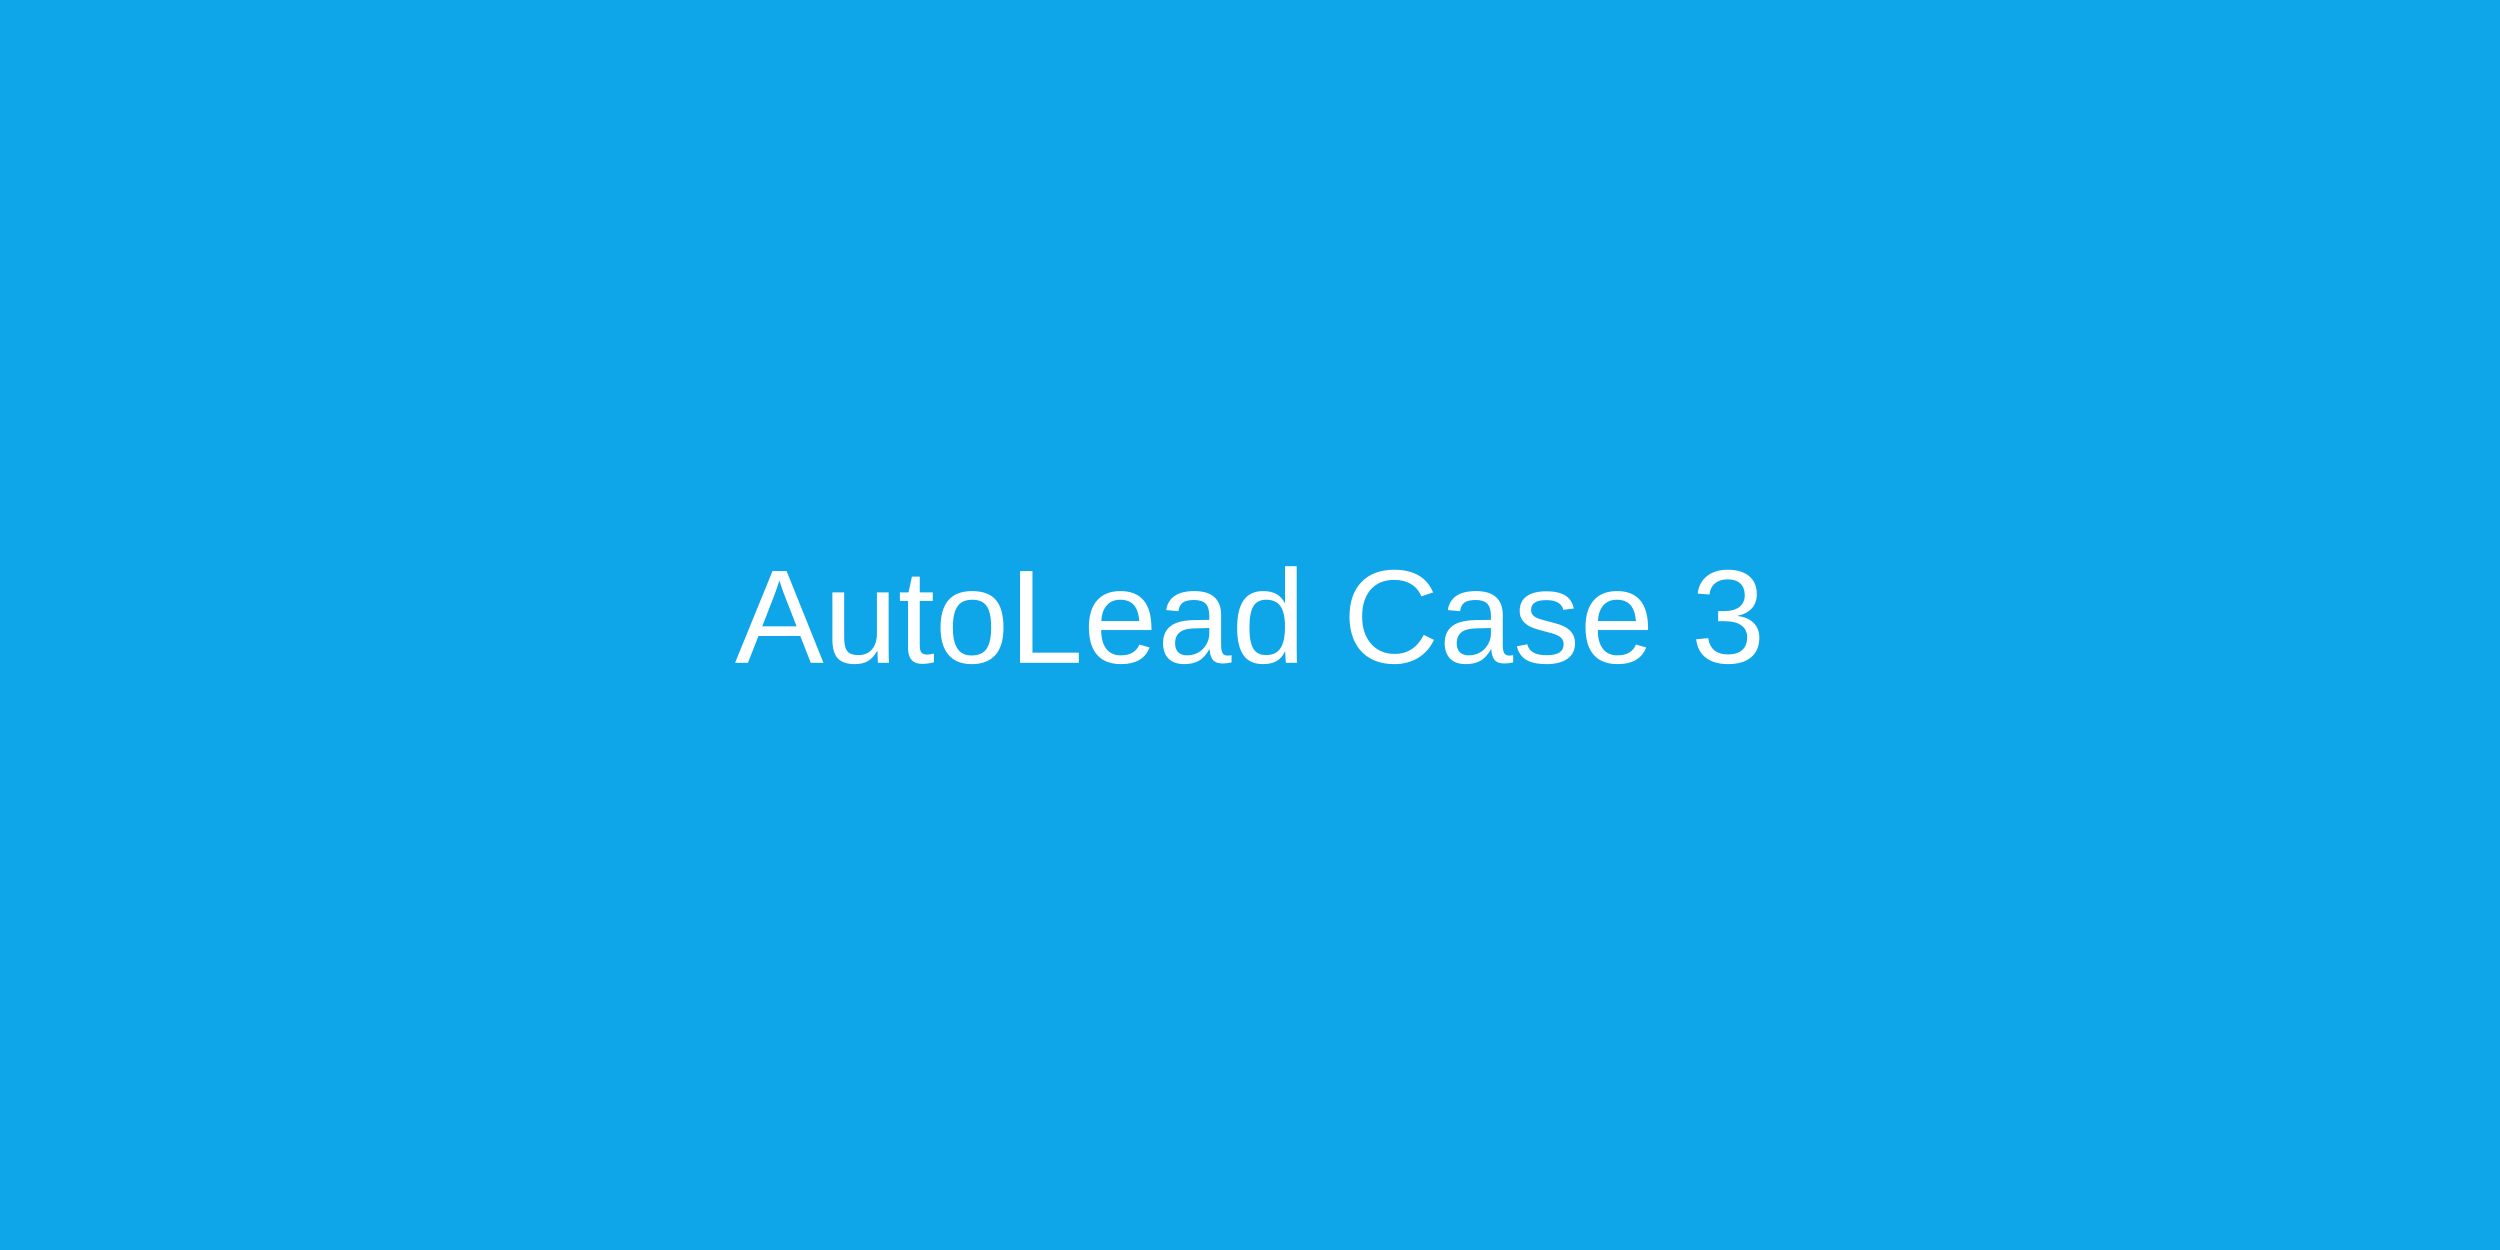
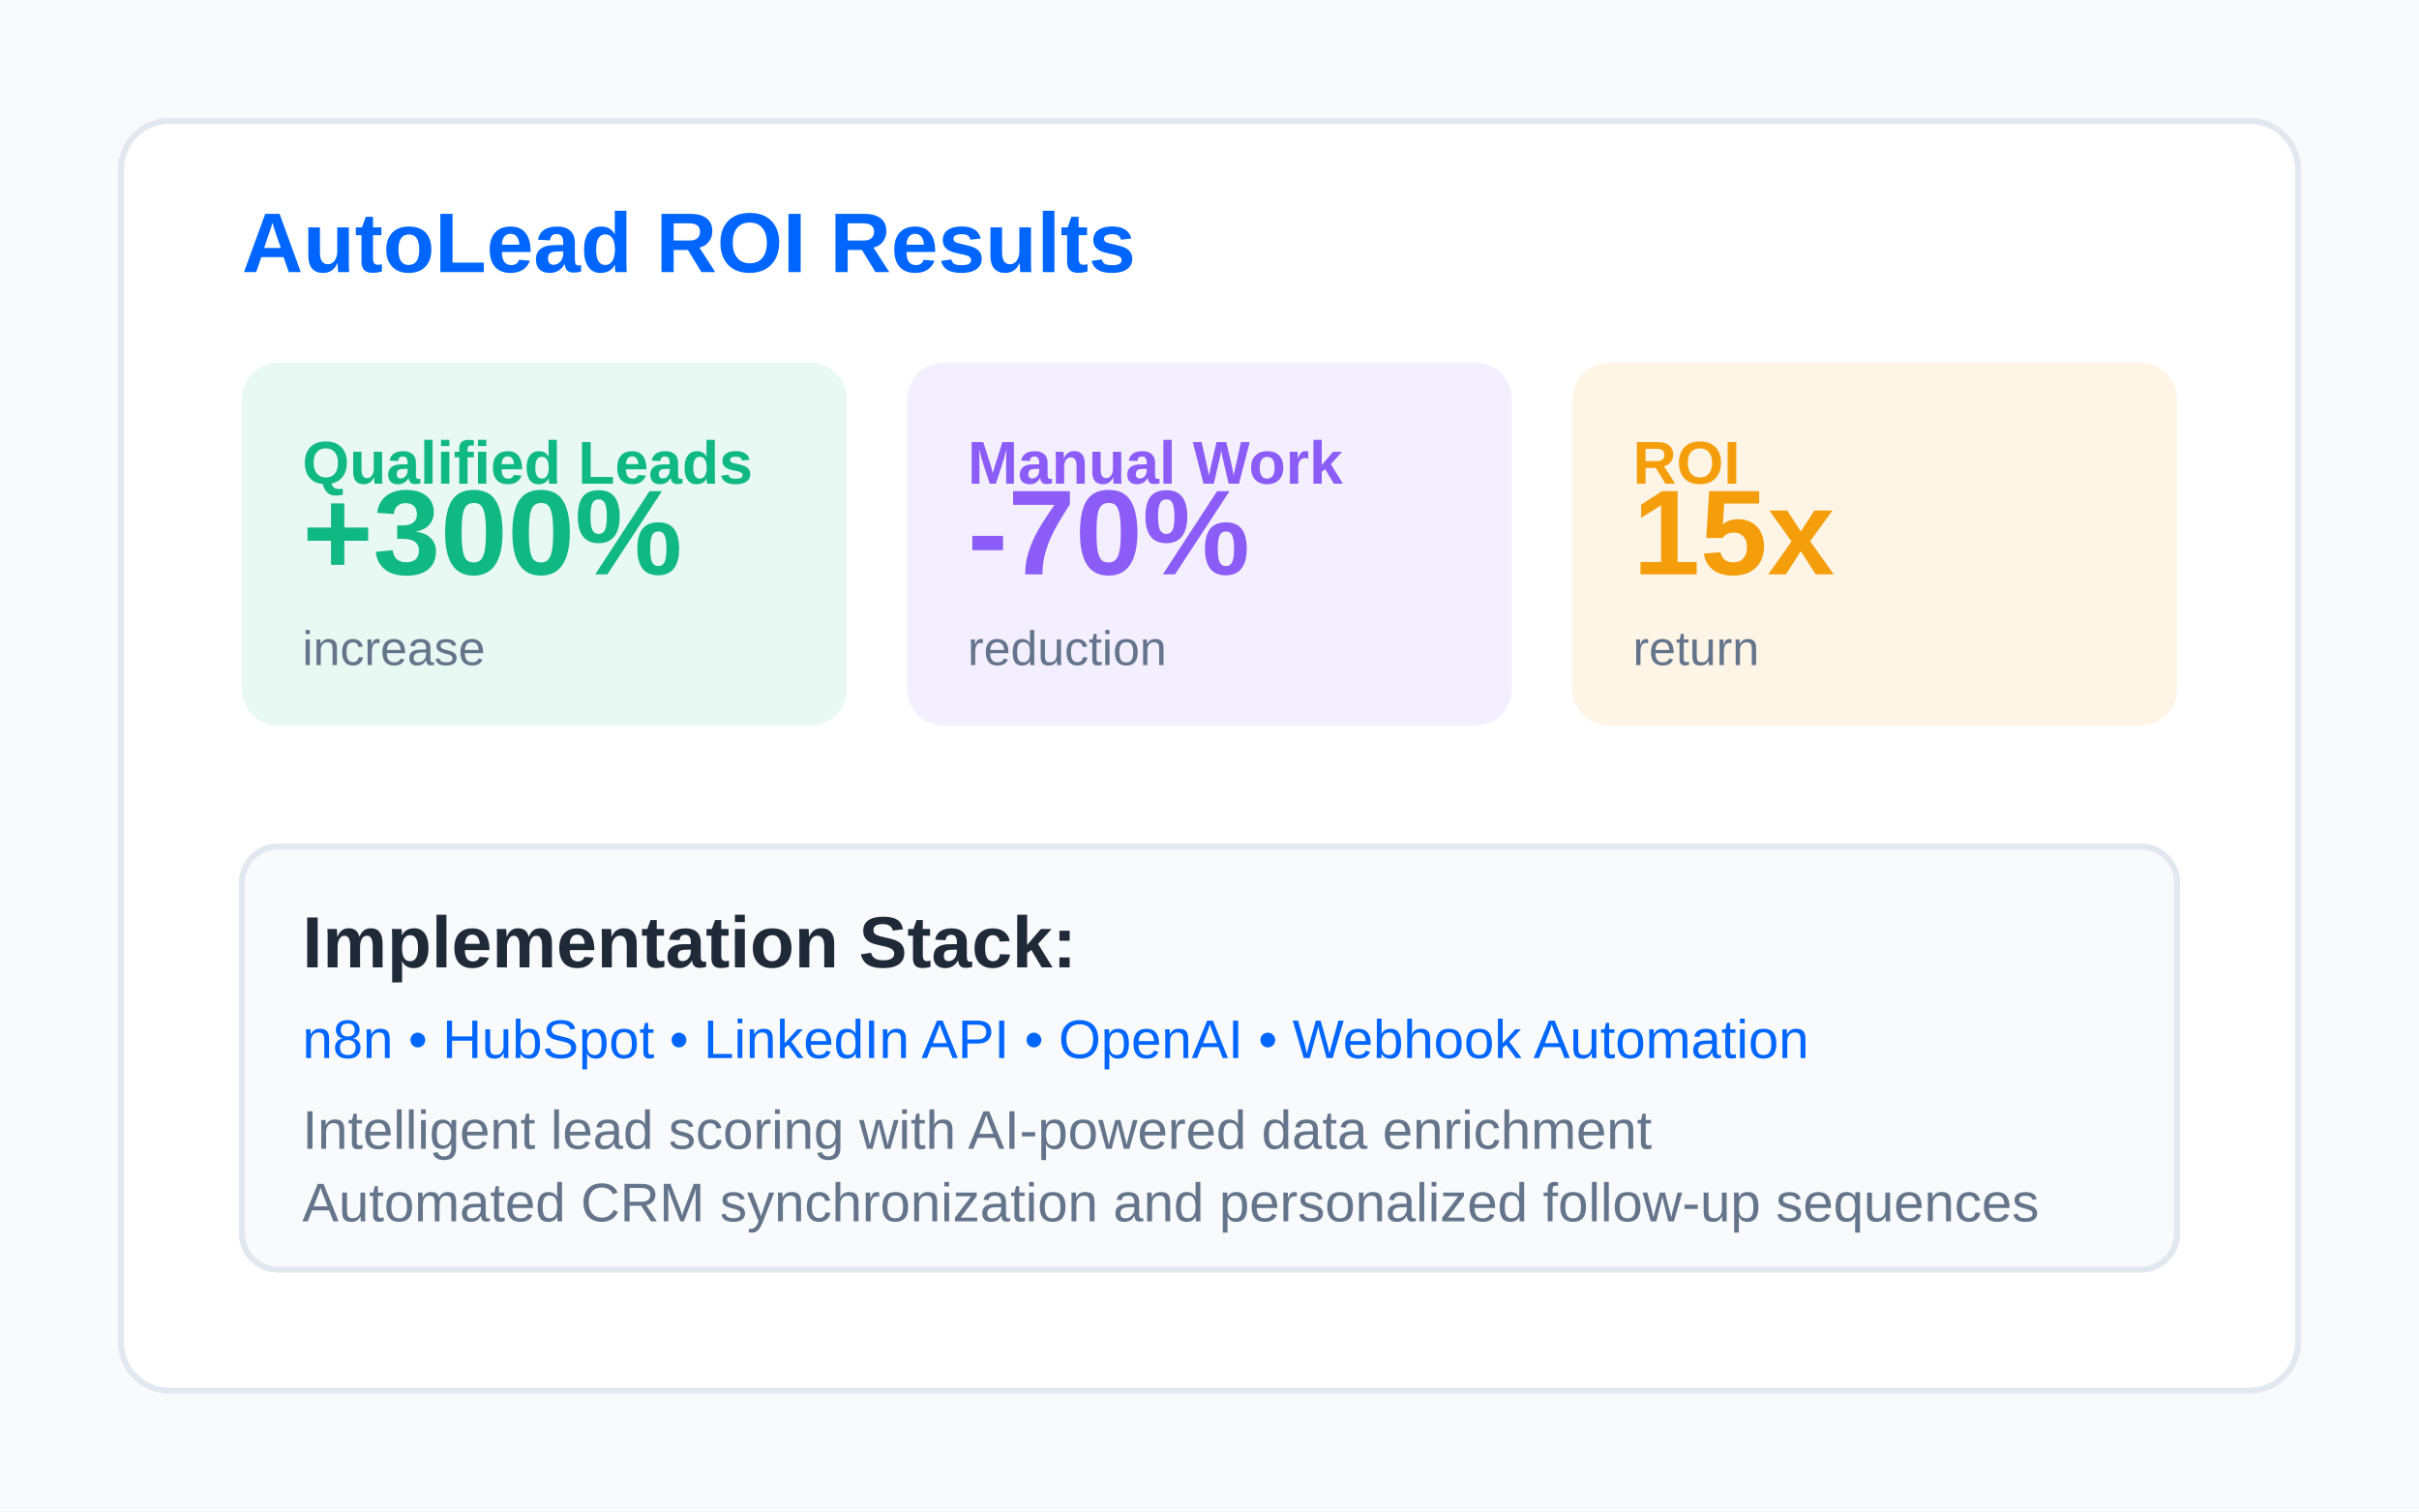
- <svg xmlns="http://www.w3.org/2000/svg" width="1200" height="600">
-   <rect width="100%" height="100%" fill="#0ea5e9" />
-   <text x="50%" y="50%" fill="white" font-size="64" font-family="Poppins, Arial" text-anchor="middle" dominant-baseline="middle">AutoLead Case 3</text>
+ <svg xmlns="http://www.w3.org/2000/svg" width="400" height="250">
+   <rect width="400" height="250" fill="#f8fafc" />
+   <rect x="20" y="20" width="360" height="210" rx="8" fill="#ffffff" stroke="#e2e8f0" />
+   <text x="40" y="45" font-family="Arial, sans-serif" font-size="14" font-weight="bold" fill="#0066FF">AutoLead ROI Results</text>
+   <rect x="40" y="60" width="100" height="60" fill="#10b981" opacity="0.1" rx="6" />
+   <text x="50" y="80" font-family="Arial, sans-serif" font-size="10" font-weight="bold" fill="#10b981">Qualified Leads</text>
+   <text x="50" y="95" font-family="Arial, sans-serif" font-size="20" font-weight="bold" fill="#10b981">+300%</text>
+   <text x="50" y="110" font-family="Arial, sans-serif" font-size="8" fill="#64748b">increase</text>
+   <rect x="150" y="60" width="100" height="60" fill="#8b5cf6" opacity="0.1" rx="6" />
+   <text x="160" y="80" font-family="Arial, sans-serif" font-size="10" font-weight="bold" fill="#8b5cf6">Manual Work</text>
+   <text x="160" y="95" font-family="Arial, sans-serif" font-size="20" font-weight="bold" fill="#8b5cf6">-70%</text>
+   <text x="160" y="110" font-family="Arial, sans-serif" font-size="8" fill="#64748b">reduction</text>
+   <rect x="260" y="60" width="100" height="60" fill="#f59e0b" opacity="0.1" rx="6" />
+   <text x="270" y="80" font-family="Arial, sans-serif" font-size="10" font-weight="bold" fill="#f59e0b">ROI</text>
+   <text x="270" y="95" font-family="Arial, sans-serif" font-size="20" font-weight="bold" fill="#f59e0b">15x</text>
+   <text x="270" y="110" font-family="Arial, sans-serif" font-size="8" fill="#64748b">return</text>
+   <rect x="40" y="140" width="320" height="70" fill="#f8fafc" stroke="#e2e8f0" rx="6" />
+   <text x="50" y="160" font-family="Arial, sans-serif" font-size="12" font-weight="bold" fill="#1f2937">Implementation Stack:</text>
+   <text x="50" y="175" font-family="Arial, sans-serif" font-size="9" fill="#0066FF">n8n • HubSpot • LinkedIn API • OpenAI • Webhook Automation</text>
+   <text x="50" y="190" font-family="Arial, sans-serif" font-size="9" fill="#64748b">Intelligent lead scoring with AI-powered data enrichment</text>
+   <text x="50" y="202" font-family="Arial, sans-serif" font-size="9" fill="#64748b">Automated CRM synchronization and personalized follow-up sequences</text>
</svg>
